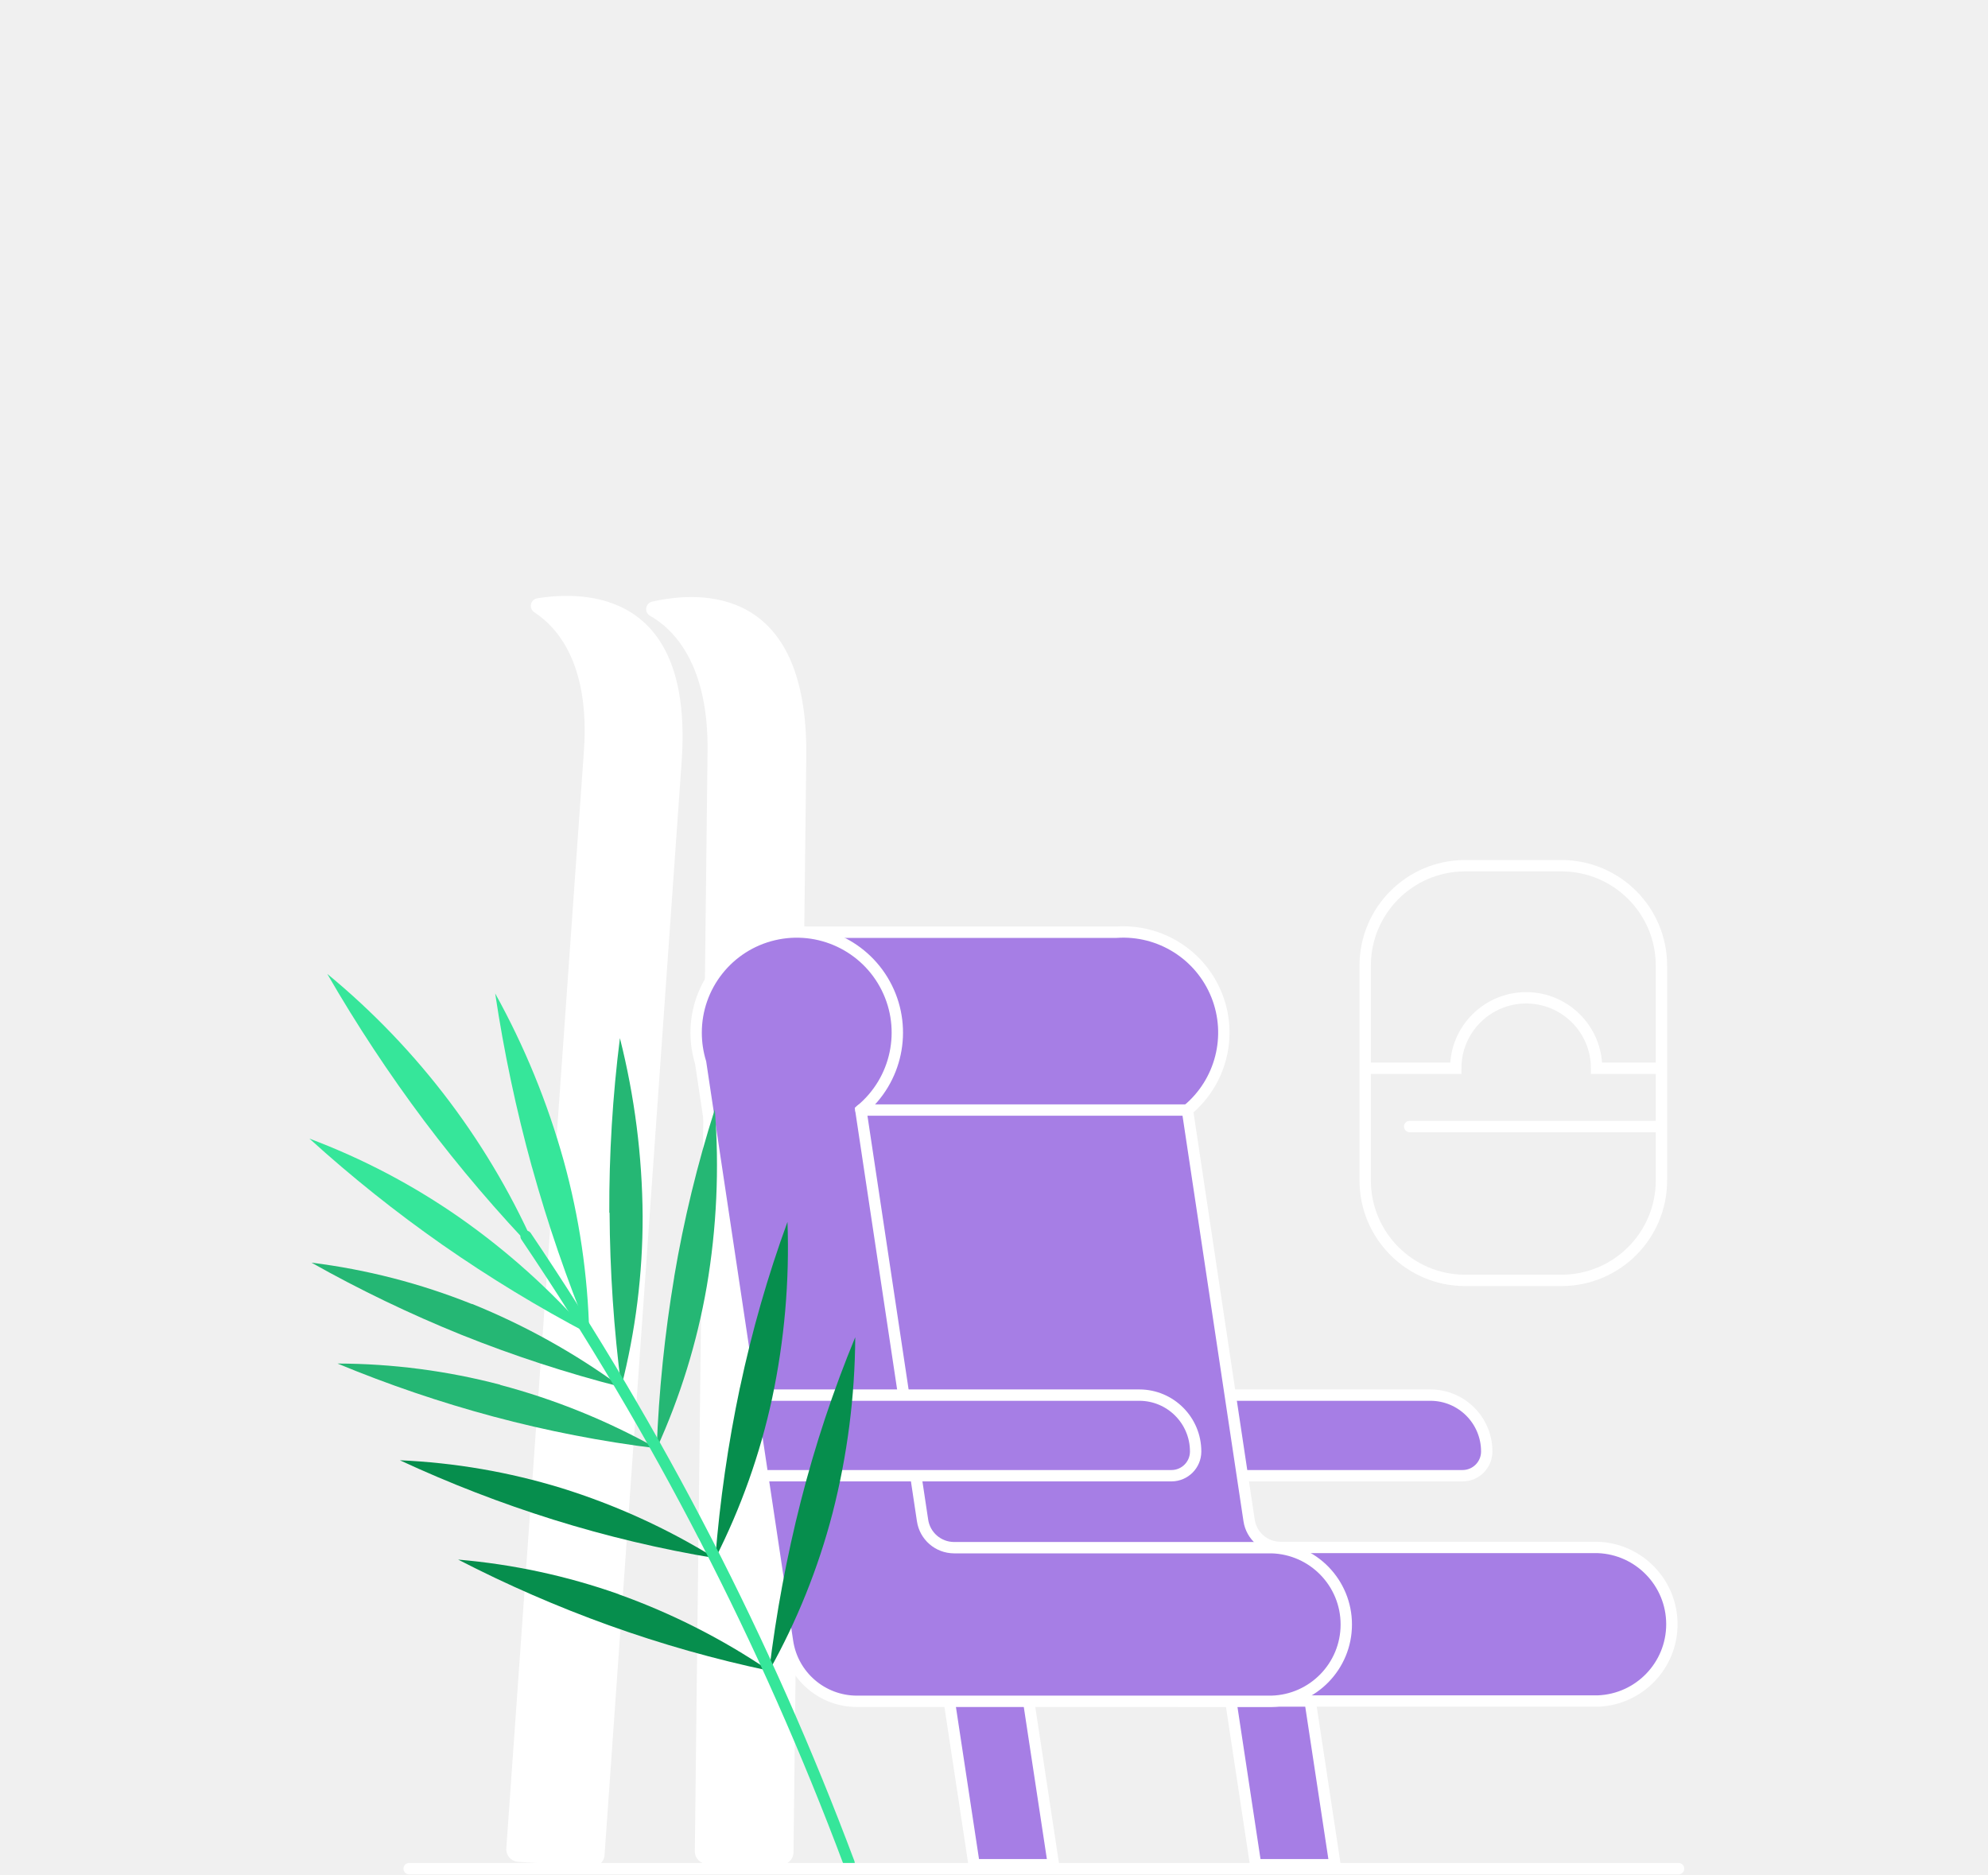
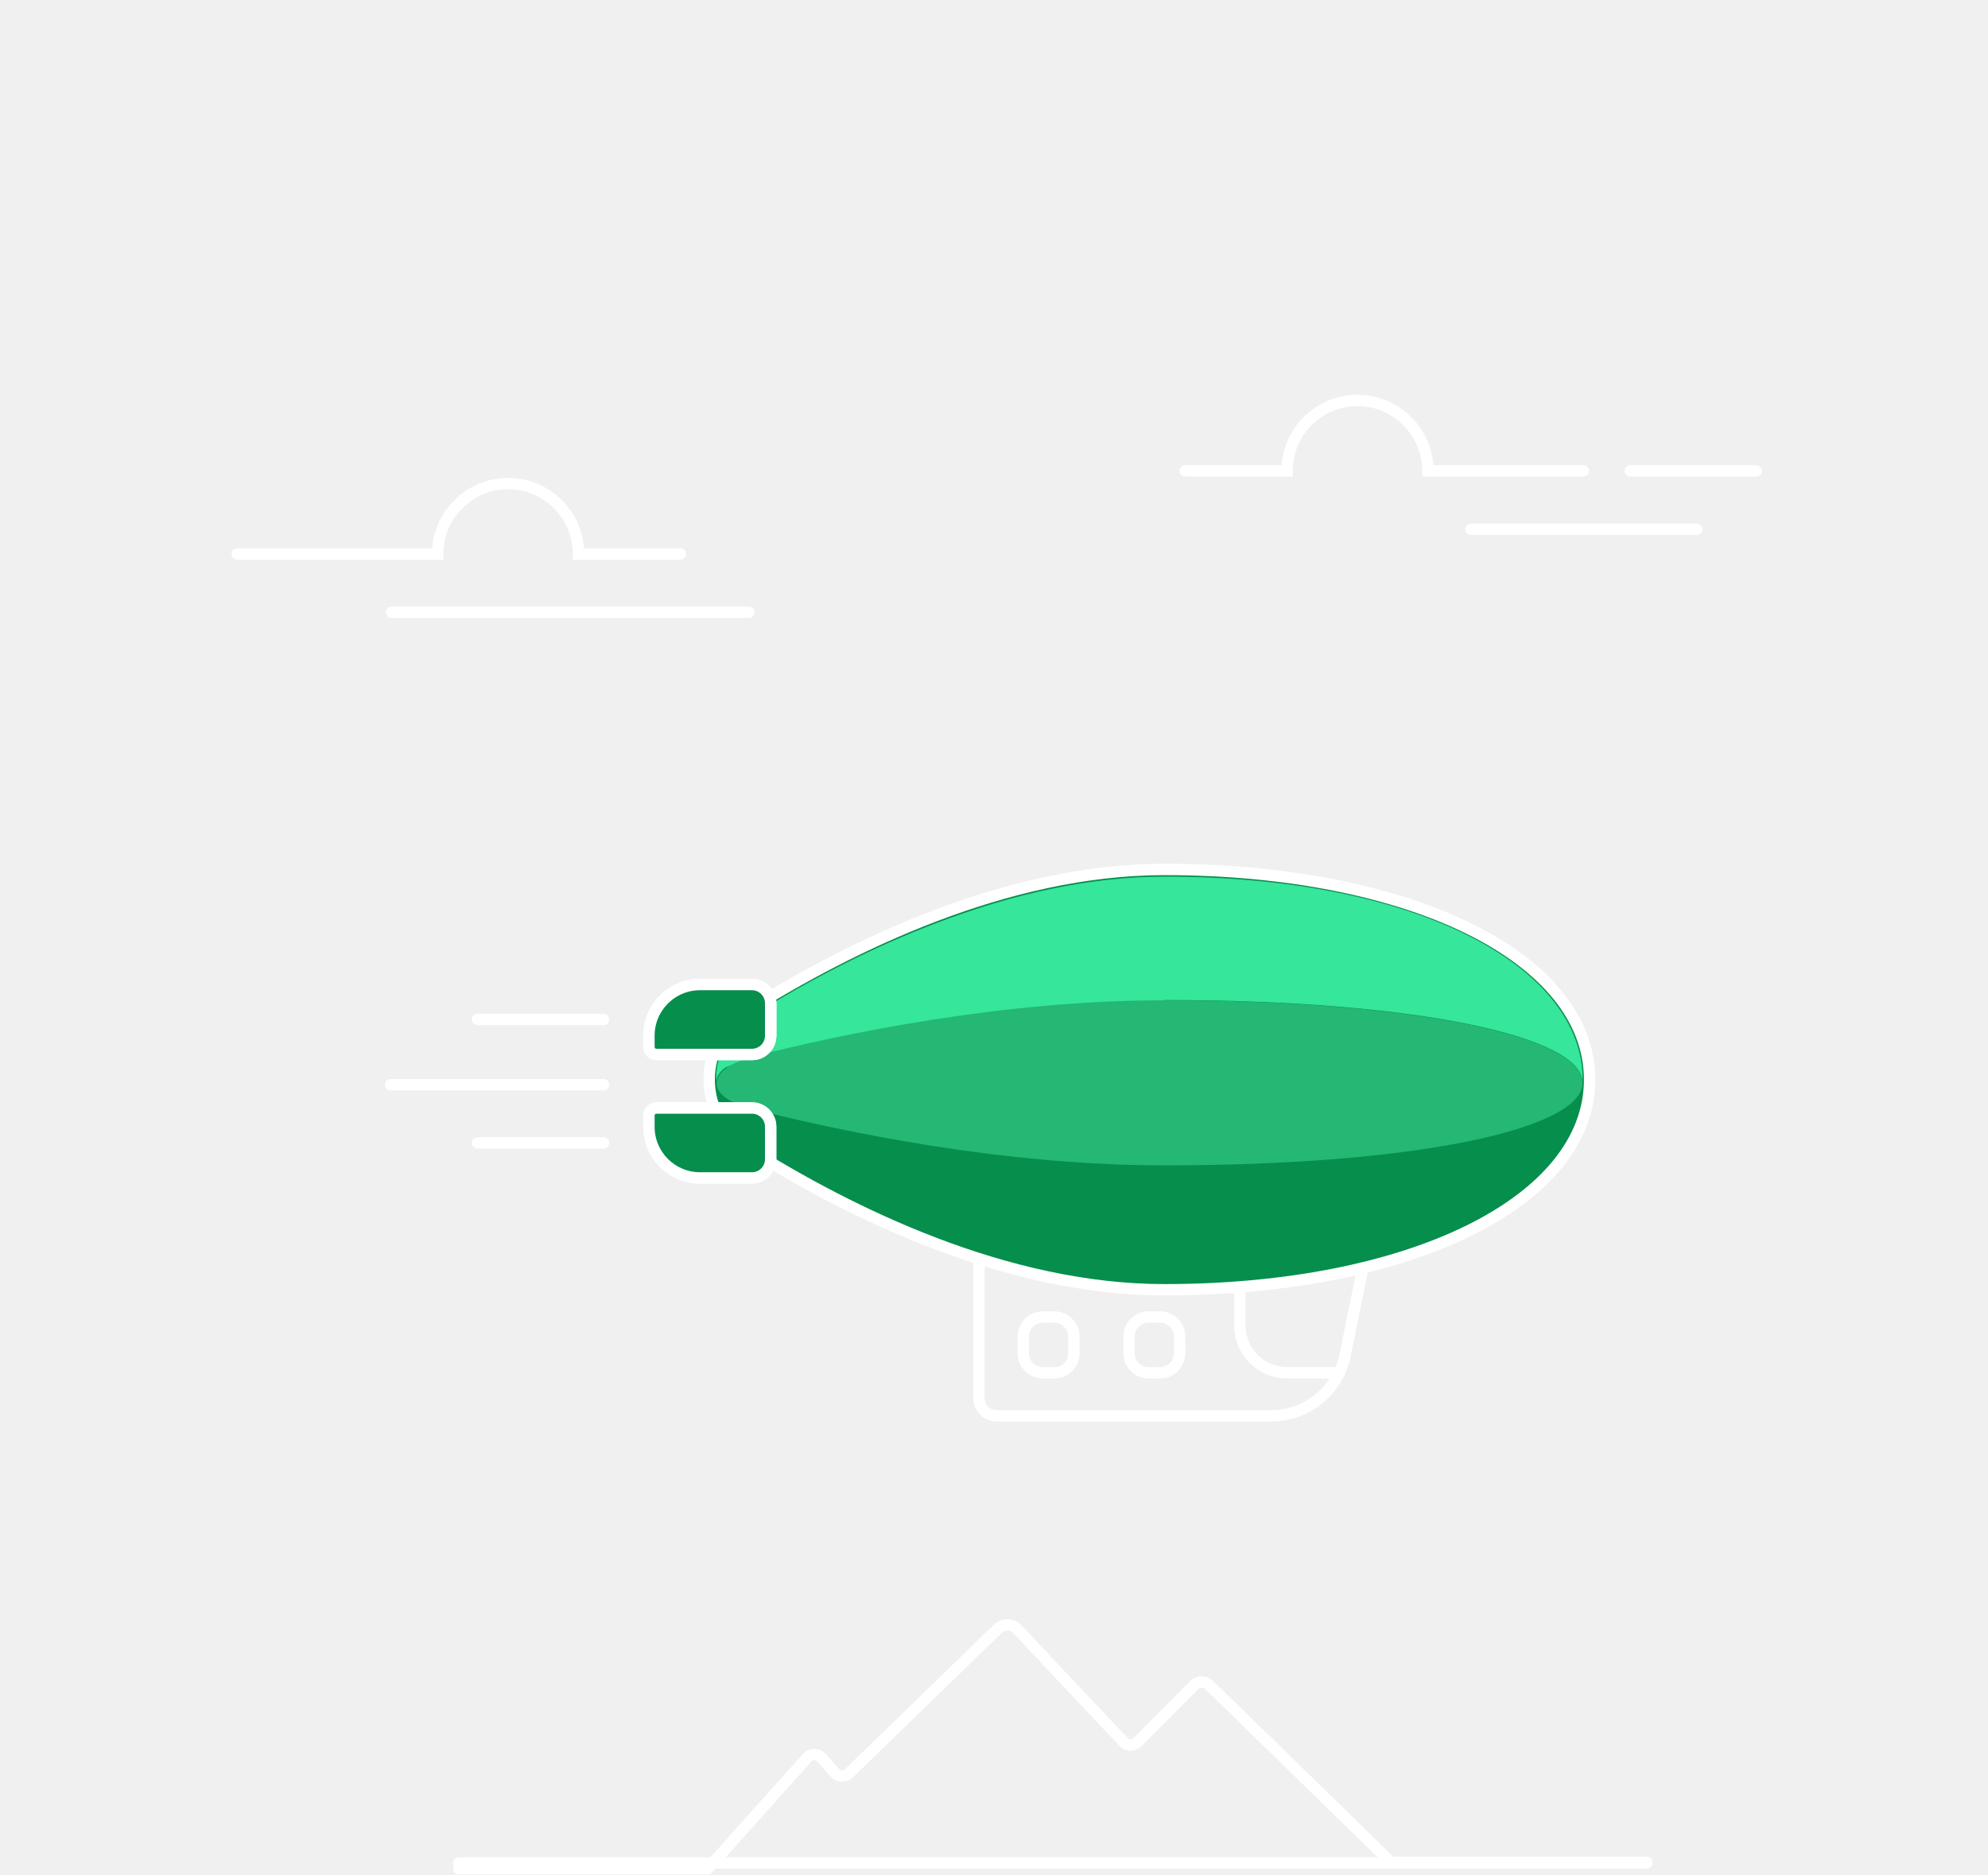
<svg xmlns="http://www.w3.org/2000/svg" viewBox="0 0 350 330">
-   <defs>
-     <clipPath id="window">
-       <path d="M275,225.43H257.87a17.6,17.6,0,0,1-17.52-17.58V170a17.6,17.6,0,0,1,17.52-17.58H275A17.6,17.6,0,0,1,292.51,170v37.83A17.61,17.61,0,0,1,275,225.43Z" />
-     </clipPath>
-   </defs>
  <g>
-     <path d="M91.14,327.79a2.2,2.2,0,0,1-2-2.36l13.66-193.17c1.1-15.49-4.8-21.92-8.75-24.47a1.35,1.35,0,0,1,.53-2.45C103,104,122.18,104,120,134.19L106.43,326.67a2.2,2.2,0,0,1-2.35,2Z" fill="#fff" />
-     <path d="M124.5,328.17a2.2,2.2,0,0,1-2.17-2.23l2.24-193.63c0.19-15.53-6.07-21.61-10.16-23.91a1.35,1.35,0,0,1,.39-2.47c8.36-1.9,27.49-3,27.15,27.28l-2.25,192.93a2.2,2.2,0,0,1-2.22,2.18Z" fill="#fff" />
-   </g>
-   <g>
-     <path d="M275,225.43H257.87a17.6,17.6,0,0,1-17.52-17.58V170a17.6,17.6,0,0,1,17.52-17.58H275A17.6,17.6,0,0,1,292.51,170v37.83A17.61,17.61,0,0,1,275,225.43Z" fill="none" stroke="#fff" stroke-width="2" />
-   </g>
-   <g clip-path="url(#window)">
-     <g transform="translate(220 160)">
-       <line x1="28.18" y1="38.34" x2="91.09" y2="38.34" fill="none" stroke="#fff" stroke-linecap="round" stroke-miterlimit="10" stroke-width="2" />
-       <path d="M41.77,97.54H77.06a12.4,12.4,0,1,1,24.8,0h17.93" transform="translate(-40.77 -69.46)" fill="none" stroke="#fff" stroke-linecap="round" stroke-miterlimit="10" stroke-width="2" />
-       <line x1="218.19" y1="23.72" x2="257.97" y2="23.72" fill="none" stroke="#fff" stroke-linecap="round" stroke-miterlimit="10" stroke-width="2" />
-       <path d="M278.75,82.91H251.39a12.4,12.4,0,1,0-24.8,0H208.65" transform="translate(-40.77 -69.46)" fill="none" stroke="#fff" stroke-linecap="round" stroke-miterlimit="10" stroke-width="2" />
-       <line x1="246.24" y1="13.45" x2="268.43" y2="13.45" fill="none" stroke="#fff" stroke-linecap="round" stroke-miterlimit="10" stroke-width="2" />
+     <animate attributeType="CSS" attributeName="opacity" values="1; 0" keyTimes="0; 1" dur="300ms" begin="2.5s" repeatCount="1" fill="freeze" />
+     <g id="airship">
+       <g id="airshipCabine">
+         <path d="M175.44,249.28h48.36a13.27,13.27,0,0,0,13-10.65l3.74-18.32H172.36v25.89A3.09,3.09,0,0,0,175.44,249.28Z" fill="none" stroke="#fff" stroke-linecap="round" stroke-linejoin="round" stroke-width="2" />
+         <path d="M235.79,241.69h-9.22a8.31,8.31,0,0,1-8.28-8.31V220.31" fill="none" stroke="#fff" stroke-linecap="round" stroke-miterlimit="10" stroke-width="2" />
+         <path d="M204.25,231.88h-2.05a3.45,3.45,0,0,0-3.43,3.45v2.92a3.45,3.45,0,0,0,3.43,3.45h2.05a3.45,3.45,0,0,0,3.43-3.45v-2.92A3.44,3.44,0,0,0,204.25,231.88Z" fill="none" stroke="#fff" stroke-linecap="round" stroke-linejoin="round" stroke-width="2" />
+         <path d="M185.64,231.88h-2.05a3.45,3.45,0,0,0-3.43,3.45v2.92a3.45,3.45,0,0,0,3.43,3.45h2.05a3.45,3.45,0,0,0,3.43-3.45v-2.92A3.45,3.45,0,0,0,185.64,231.88Z" fill="none" stroke="#fff" stroke-linecap="round" stroke-linejoin="round" stroke-width="2" />
+         <animateTransform attributeName="transform" type="skewX" values="0;-2.5; -2.5;-2.5; 2.5;2.5;2.5; 0" keyTimes="0;0.2; 0.25;0.3; 0.7; 0.75;0.8; 1" dur="2s" begin="0.5s" additive="sum" repeatCount="2" fill="freeze" />
+         <animateTransform attributeName="transform" type="translate" begin="0.5s" values="0; 10 -2; 10 -3;10 -2;0;-10 -2; -10 -3;-10 -2; 0" keyTimes="0; 0.2; 0.25; 0.3; 0.5; 0.7; 0.75; 0.8; 1" dur="2s" additive="sum" repeatCount="2" fill="freeze" />
+       </g>
+       <g id="body">
+         <path d="M205,227.08c43.38,0,74.86-15.55,74.86-37s-31.48-37-74.86-37c-27.94,0-55.36,13.53-73.46,24.87a14.3,14.3,0,0,0,0,24.21c18.09,11.33,45.52,24.87,73.46,24.87" fill="#068e4d" />
+         <path d="M205,227.08c43.38,0,74.86-15.55,74.86-37s-31.48-37-74.86-37c-27.94,0-55.36,13.53-73.46,24.87a14.3,14.3,0,0,0,0,24.21C149.63,213.54,177.06,227.08,205,227.08Z" fill="none" stroke="#fff" stroke-width="2" />
+         <g>
+           <path d=" M 202.85 183.2 C 181.01 183.112 163.276 183.695 149.65 184.95 C 136.052 186.213 128.719 187.229 127.65 188 C 126.65 188.767 126.133 189.583 126.1 190.45 C 126 188.117 126.5 185.95 127.6 183.95 C 128.6 181.983 130.117 180.333 132.15 179 C 142.883 172.267 153.583 166.85 164.25 162.75 C 178.75 157.15 192.317 154.35 204.95 154.35 C 204.95 154.35 204.95 154.35 204.95 154.35 C 227.395 154.32 245.805 158.32 258.614 164.789 C 271.423 171.257 278.63 180.195 278.63 190.07 C 278.63 190.19 278.63 190.31 278.63 190.44 C 278.445 186.465 271.17 182.873 258.375 180.274 C 245.58 177.675 227.265 176.07 205 176.07" fill="#36e69a">
+             <animate attributeName="d" values=" M 202.85 183.2 C 181.01 183.112 163.276 183.695 149.65 184.95 C 136.052 186.213 128.719 187.229 127.65 188 C 126.65 188.767 126.133 189.583 126.1 190.45 C 126 188.117 126.5 185.95 127.6 183.95 C 128.6 181.983 130.117 180.333 132.15 179 C 142.883 172.267 153.583 166.85 164.25 162.75 C 178.75 157.15 192.317 154.35 204.95 154.35 C 204.95 154.35 204.95 154.35 204.95 154.35 C 227.395 154.32 245.805 158.32 258.614 164.789 C 271.423 171.257 278.63 180.195 278.63 190.07 C 278.63 190.19 278.63 190.31 278.63 190.44 C 278.445 186.465 271.17 182.873 258.375 180.274 C 245.58 177.675 227.265 176.07 205 176.07;                      M 202.85 183.2 C 181.01 183.112 163.276 183.695 149.65 184.95 C 136.052 186.213 128.719 187.229 127.65 188 C 126.65 188.767 126.133 189.583 126.1 190.45 C 126 188.117 126.5 185.95 127.6 183.95 C 128.6 181.983 130.117 180.333 132.15 179 C 142.883 172.267 153.583 166.85 164.25 162.75 C 178.75 157.15 192.317 154.35 204.95 154.35 C 204.95 154.35 204.95 154.35 204.95 154.35 C 227.395 154.32 245.805 158.32 258.614 164.789 C 271.423 171.257 278.63 180.195 278.63 190.07 C 278.63 190.19 278.63 190.31 278.63 190.44 C 278.445 186.465 271.17 182.873 258.375 180.274 C 245.58 177.675 227.265 176.07 205 176.07;                      M 202.85 183.2 C 181.01 183.112 163.276 183.695 149.65 184.95 C 136.052 186.213 128.719 187.229 127.65 188 C 126.65 188.767 126.133 189.583 126.1 190.45 C 126 188.117 126.5 185.95 127.6 183.95 C 128.6 181.983 130.117 180.333 132.15 179 C 142.883 172.267 153.583 166.85 164.25 162.75 C 178.75 157.15 192.317 154.35 204.95 154.35 C 204.95 154.35 204.95 154.35 204.95 154.35 C 226.883 154.35 244.767 157.833 258.6 164.8 C 271.933 171.567 278.6 180 278.6 190.1 C 278.6 190.217 278.6 190.333 278.6 190.45 C 278.431 186.387 271.214 184.187 256.95 183.85 C 242.724 183.505 224.69 183.288 202.85 183.2;                      M 202.85 183.2 C 181.01 183.112 163.276 183.695 149.65 184.95 C 136.052 186.213 128.719 187.229 127.65 188 C 126.65 188.767 126.133 189.583 126.1 190.45 C 126 188.117 126.5 185.95 127.6 183.95 C 128.6 181.983 130.117 180.333 132.15 179 C 142.883 172.267 153.583 166.85 164.25 162.75 C 178.75 157.15 192.317 154.35 204.95 154.35 C 204.95 154.35 204.95 154.35 204.95 154.35 C 226.883 154.35 244.767 157.833 258.6 164.8 C 271.933 171.567 278.6 180 278.6 190.1 C 278.6 190.217 278.6 190.333 278.6 190.45 C 278.431 186.387 271.214 184.187 256.95 183.85 C 242.724 183.505 224.69 183.288 202.85 183.2;                      M 202.85 183.2 C 181.01 183.112 163.276 183.695 149.65 184.95 C 136.052 186.213 128.719 187.229 127.65 188 C 126.65 188.767 126.133 189.583 126.1 190.45 C 126 188.117 126.5 185.95 127.6 183.95 C 128.6 181.983 130.117 180.333 132.15 179 C 142.883 172.267 153.583 166.85 164.25 162.75 C 178.75 157.15 192.317 154.35 204.95 154.35 C 204.95 154.35 204.95 154.35 204.95 154.35 C 226.883 154.35 244.767 157.833 258.6 164.8 C 271.933 171.567 278.6 180 278.6 190.1 C 278.6 190.217 278.6 190.333 278.6 190.45 C 278.431 186.387 271.214 184.187 256.95 183.85 C 242.724 183.505 224.69 183.288 202.85 183.2;                      M 202.85 183.2 C 181.01 183.112 163.276 183.695 149.65 184.95 C 136.052 186.213 128.719 187.229 127.65 188 C 126.65 188.767 126.133 189.583 126.1 190.45 C 126 188.117 126.5 185.95 127.6 183.95 C 128.6 181.983 130.117 180.333 132.15 179 C 142.883 172.267 153.583 166.85 164.25 162.75 C 178.75 157.15 192.317 154.35 204.95 154.35 C 204.95 154.35 204.95 154.35 204.95 154.35 C 227.395 154.32 245.805 158.32 258.614 164.789 C 271.423 171.257 278.63 180.195 278.63 190.07 C 278.63 190.19 278.63 190.31 278.63 190.44 C 278.445 186.465 271.17 182.873 258.375 180.274 C 245.58 177.675 227.265 176.07 205 176.07;                      M 202.85 183.2 C 181.01 183.112 163.276 183.695 149.65 184.95 C 136.052 186.213 128.719 187.229 127.65 188 C 126.65 188.767 126.133 189.583 126.1 190.45 C 126 188.117 126.5 185.95 127.6 183.95 C 128.6 181.983 130.117 180.333 132.15 179 C 142.883 172.267 153.583 166.85 164.25 162.75 C 178.75 157.15 192.317 154.35 204.95 154.35 C 204.95 154.35 204.95 154.35 204.95 154.35 C 227.395 154.32 245.805 158.32 258.614 164.789 C 271.423 171.257 278.63 180.195 278.63 190.07 C 278.63 190.19 278.63 190.31 278.63 190.44 C 278.445 186.465 271.17 182.873 258.375 180.274 C 245.58 177.675 227.265 176.07 205 176.07" keyTimes="0; 0.05; 0.45; 0.5;0.55; 0.95; 1" repeatCount="2" fill="freeze" dur="2s" />
+           </path>
+         </g>
+         <g>
+           <path id="#body-top" d="M 132.18 186.12 C 136.365 185.053 141.244 183.894 146.649 182.756 C 152.054 181.618 157.986 180.502 164.276 179.519 C 170.567 178.536 177.217 177.686 184.058 177.082 C 190.899 176.478 197.933 176.12 204.99 176.12 C 227.255 176.12 245.57 177.727 258.363 180.329 C 271.155 182.93 278.425 186.525 278.6 190.5 C 278.6 190.67 278.6 190.84 278.6 191.01 C 278.175 194.94 270.813 198.482 258.038 201.042 C 245.262 203.602 227.075 205.18 205 205.18 C 176.77 205.18 148.93 199.42 132.19 195.18 C 128.4 194.18 126.4 192.65 126.19 191.05 L 126.19 190.54 C 126.255 189.695 126.793 188.855 127.808 188.1 C 128.822 187.345 130.315 186.675 132.29 186.17" fill="#25b774">
+             <animate attributeName="d" dur="2s" repeatCount="2" fill="freeze" calcMode="linear" values="M 132.18 186.12 C 136.365 185.053 141.244 183.894 146.649 182.756 C 152.054 181.618 157.986 180.502 164.276 179.519 C 170.567 178.536 177.217 177.686 184.058 177.082 C 190.899 176.478 197.933 176.12 204.99 176.12 C 227.255 176.12 245.57 177.727 258.363 180.329 C 271.155 182.93 278.425 186.525 278.6 190.5 C 278.6 190.67 278.6 190.84 278.6 191.01 C 278.175 194.94 270.813 198.482 258.038 201.042 C 245.262 203.602 227.075 205.18 205 205.18 C 176.77 205.18 148.93 199.42 132.19 195.18 C 128.4 194.18 126.4 192.65 126.19 191.05 L 126.19 190.54 C 126.255 189.695 126.793 188.855 127.808 188.1 C 128.822 187.345 130.315 186.675 132.29 186.17;                     M 132.18 186.12 C 136.365 185.053 141.244 183.894 146.649 182.756 C 152.054 181.618 157.986 180.502 164.276 179.519 C 170.567 178.536 177.217 177.686 184.058 177.082 C 190.899 176.478 197.933 176.12 204.99 176.12 C 227.255 176.12 245.57 177.727 258.363 180.329 C 271.155 182.93 278.425 186.525 278.6 190.5 C 278.6 190.67 278.6 190.84 278.6 191.01 C 278.175 194.94 270.813 198.482 258.038 201.042 C 245.262 203.602 227.075 205.18 205 205.18 C 176.77 205.18 148.93 199.42 132.19 195.18 C 128.4 194.18 126.4 192.65 126.19 191.05 L 126.19 190.54 C 126.255 189.695 126.793 188.855 127.808 188.1 C 128.822 187.345 130.315 186.675 132.29 186.17;                     M 132.25 186.2 C 132.217 186.183 132.183 186.167 132.15 186.15 C 141.114 184.941 151.931 184.058 164.6 183.5 C 177.264 182.941 192.514 182.758 210.35 182.95 C 210.35 182.95 210.35 182.95 210.35 182.95 C 228.22 183.145 244.037 183.379 257.8 183.65 C 271.598 183.95 278.531 186.234 278.6 190.5 C 278.6 190.683 278.6 190.867 278.6 191.05 C 278.165 195.082 271.998 199.516 260.1 204.35 C 248.239 209.179 230.889 211.329 208.05 210.8 C 185.21 210.271 165.927 207.288 150.2 201.85 C 134.468 196.451 126.452 192.867 126.15 191.1 L 126.15 190.55 C 126.132 189.514 126.649 188.631 127.7 187.9 C 128.784 187.169 130.301 186.602 132.25 186.2;                     M 132.25 186.2 C 132.217 186.183 132.183 186.167 132.15 186.15 C 141.114 184.941 151.931 184.058 164.6 183.5 C 177.264 182.941 192.514 182.758 210.35 182.95 C 210.35 182.95 210.35 182.95 210.35 182.95 C 228.22 183.145 244.037 183.379 257.8 183.65 C 271.598 183.95 278.531 186.234 278.6 190.5 C 278.6 190.683 278.6 190.867 278.6 191.05 C 278.165 195.082 271.998 199.516 260.1 204.35 C 248.239 209.179 230.889 211.329 208.05 210.8 C 185.21 210.271 165.927 207.288 150.2 201.85 C 134.468 196.451 126.452 192.867 126.15 191.1 L 126.15 190.55 C 126.132 189.514 126.649 188.631 127.7 187.9 C 128.784 187.169 130.301 186.602 132.25 186.2;                     M 132.25 186.2 C 132.217 186.183 132.183 186.167 132.15 186.15 C 141.114 184.941 151.931 184.058 164.6 183.5 C 177.264 182.941 192.514 182.758 210.35 182.95 C 210.35 182.95 210.35 182.95 210.35 182.95 C 228.22 183.145 244.037 183.379 257.8 183.65 C 271.598 183.95 278.531 186.234 278.6 190.5 C 278.6 190.683 278.6 190.867 278.6 191.05 C 278.165 195.082 271.998 199.516 260.1 204.35 C 248.239 209.179 230.889 211.329 208.05 210.8 C 185.21 210.271 165.927 207.288 150.2 201.85 C 134.468 196.451 126.452 192.867 126.15 191.1 L 126.15 190.55 C 126.132 189.514 126.649 188.631 127.7 187.9 C 128.784 187.169 130.301 186.602 132.25 186.2;                     M 132.18 186.12 C 136.365 185.053 141.244 183.894 146.649 182.756 C 152.054 181.618 157.986 180.502 164.276 179.519 C 170.567 178.536 177.217 177.686 184.058 177.082 C 190.899 176.478 197.933 176.12 204.99 176.12 C 227.255 176.12 245.57 177.727 258.363 180.329 C 271.155 182.93 278.425 186.525 278.6 190.5 C 278.6 190.67 278.6 190.84 278.6 191.01 C 278.175 194.94 270.813 198.482 258.038 201.042 C 245.262 203.602 227.075 205.18 205 205.18 C 176.77 205.18 148.93 199.42 132.19 195.18 C 128.4 194.18 126.4 192.65 126.19 191.05 L 126.19 190.54 C 126.255 189.695 126.793 188.855 127.808 188.1 C 128.822 187.345 130.315 186.675 132.29 186.17;                     M 132.18 186.12 C 136.365 185.053 141.244 183.894 146.649 182.756 C 152.054 181.618 157.986 180.502 164.276 179.519 C 170.567 178.536 177.217 177.686 184.058 177.082 C 190.899 176.478 197.933 176.12 204.99 176.12 C 227.255 176.12 245.57 177.727 258.363 180.329 C 271.155 182.93 278.425 186.525 278.6 190.5 C 278.6 190.67 278.6 190.84 278.6 191.01 C 278.175 194.94 270.813 198.482 258.038 201.042 C 245.262 203.602 227.075 205.18 205 205.18 C 176.77 205.18 148.93 199.42 132.19 195.18 C 128.4 194.18 126.4 192.65 126.19 191.05 L 126.19 190.54 C 126.255 189.695 126.793 188.855 127.808 188.1 C 128.822 187.345 130.315 186.675 132.29 186.17" keyTimes="0; 0.05; 0.45; 0.5;0.55; 0.95; 1" />
+           </path>
+         </g>
+       </g>
+       <g id="tail">
+         <g id="tail-item-1">
+           <animateTransform attributeName="transform" type="translate" values="0 2;0 2; 0 -2; 0 -2; 0 -2; 0 2;0 2" keyTimes="0; 0.05; 0.45; 0.5;0.55; 0.95; 1" dur="2s" repeatCount="2" fill="freeze" />
+           <path d="M123.23,173.34h9.16a3.29,3.29,0,0,1,3.29,3.3v5.71a3.29,3.29,0,0,1-3.29,3.3H115.57a1.32,1.32,0,0,1-1.32-1.32v-2a9,9,0,0,1,9-9" fill="#068e4d" />
+           <path d="M123.23,173.34h9.16a3.29,3.29,0,0,1,3.29,3.3v5.71a3.29,3.29,0,0,1-3.29,3.3H115.57a1.32,1.32,0,0,1-1.32-1.32v-2A9,9,0,0,1,123.23,173.34Z" fill="none" stroke="#fff" stroke-linecap="round" stroke-linejoin="round" stroke-width="2" />
+         </g>
+         <g id="tail-item-2">
+           <animateTransform attributeName="transform" type="translate" values="0 2;0 2; 0 -2; 0 -2; 0 -2; 0 2;0 2" keyTimes="0; 0.05; 0.45; 0.5;0.55; 0.95; 1" dur="2s" repeatCount="2" fill="freeze" />
+           <path d="M123.23,207.39h9.16a3.29,3.29,0,0,0,3.29-3.3v-5.71a3.29,3.29,0,0,0-3.29-3.3H115.57a1.32,1.32,0,0,0-1.32,1.32v2a9,9,0,0,0,9,9" fill="#068e4d" />
+           <path d="M123.23,207.39h9.16a3.29,3.29,0,0,0,3.29-3.3v-5.71a3.29,3.29,0,0,0-3.29-3.3H115.57a1.32,1.32,0,0,0-1.32,1.32v2A9,9,0,0,0,123.23,207.39Z" fill="none" stroke="#fff" stroke-linecap="round" stroke-linejoin="round" stroke-width="2" />
+           <path d="M123.23,173.34h9.16a3.29,3.29,0,0,1,3.29,3.3v5.71a3.29,3.29,0,0,1-3.29,3.3H115.57a1.32,1.32,0,0,1-1.32-1.32v-2A9,9,0,0,1,123.23,173.34Z" fill="none" stroke="#fff" stroke-linecap="round" stroke-linejoin="round" stroke-width="2" />
+         </g>
+         <g id="tail-item-3">
+           <animateTransform attributeName="transform" type="translate" values="0 -2;0 -2; 0 2; 0 2; 0 2; 0 -2; 0 -2" keyTimes="0; 0.05; 0.45; 0.5;0.55; 0.95; 1" dur="2s" repeatCount="2" fill="freeze" />
+           <path d="M123.23,173.34h9.16a3.29,3.29,0,0,1,3.29,3.3v5.71a3.29,3.29,0,0,1-3.29,3.3H115.57a1.32,1.32,0,0,1-1.32-1.32v-2a9,9,0,0,1,9-9" fill="#068e4d" />
+           <path d="M123.23,173.34h9.16a3.29,3.29,0,0,1,3.29,3.3v5.71a3.29,3.29,0,0,1-3.29,3.3H115.57a1.32,1.32,0,0,1-1.32-1.32v-2A9,9,0,0,1,123.23,173.34Z" fill="none" stroke="#fff" stroke-linecap="round" stroke-linejoin="round" stroke-width="2" />
+         </g>
+         <g id="tail-item-4">
+           <animateTransform attributeName="transform" type="translate" values="0 -2;0 -2; 0 2; 0 2; 0 2; 0 -2; 0 -2" keyTimes="0; 0.05; 0.45; 0.5;0.55; 0.95; 1" dur="2s" repeatCount="2" fill="freeze" />
+           <path d="M123.23,207.39h9.16a3.29,3.29,0,0,0,3.29-3.3v-5.71a3.29,3.29,0,0,0-3.29-3.3H115.57a1.32,1.32,0,0,0-1.32,1.32v2a9,9,0,0,0,9,9" fill="#068e4d" />
+           <path d="M123.23,207.39h9.16a3.29,3.29,0,0,0,3.29-3.3v-5.71a3.29,3.29,0,0,0-3.29-3.3H115.57a1.32,1.32,0,0,0-1.32,1.32v2A9,9,0,0,0,123.23,207.39Z" fill="none" stroke="#fff" stroke-linecap="round" stroke-linejoin="round" stroke-width="2" />
+         </g>
+       </g>
+     </g>
+     <g id="left-cloud">
+       <animateTransform attributeName="transform" type="translate" values="250;0" dur="2s" repeatCount="1" fill="freeze" />
+       <animate attributeType="CSS" attributeName="opacity" values="0; 1; 1; 1; 0" keyTimes="0; 0.1; 0.5; 0.9; 1" dur="2s" repeatCount="1" fill="freeze" />
+       <line x1="68.95" y1="107.8" x2="131.86" y2="107.8" fill="none" stroke="#fff" stroke-linecap="round" stroke-miterlimit="10" stroke-width="2" />
+       <g>
+         <path d="M41.77,97.54H77.06a12.4,12.4,0,1,1,24.8,0h17.93" fill="none" stroke="#fff" stroke-linecap="round" stroke-miterlimit="10" stroke-width="2" />
+       </g>
+     </g>
+     <g id="right-cloud">
+       <animateTransform attributeName="transform" type="translate" values="20;-200" dur="2s" begin="2s" repeatCount="1" fill="freeze" />
+       <animate attributeType="CSS" attributeName="opacity" values="0; 0; 1; 1; 0" keyTimes="0; 0.5;0.6; 0.9; 1" dur="4s" repeatCount="1" fill="freeze" />
+       <line x1="258.96" y1="93.19" x2="298.74" y2="93.19" fill="none" stroke="#fff" stroke-linecap="round" stroke-miterlimit="10" stroke-width="2" />
+       <g>
+         <path d="M278.75,82.91H251.39a12.4,12.4,0,1,0-24.8,0H208.65" fill="none" stroke="#fff" stroke-linecap="round" stroke-miterlimit="10" stroke-width="2" />
+         <line x1="287.01" y1="82.91" x2="309.21" y2="82.91" fill="none" stroke="#fff" stroke-linecap="round" stroke-miterlimit="10" stroke-width="2" />
+       </g>
+     </g>
+     <g id="steam">
+       <line x1="106.25" y1="179.49" x2="84.05" y2="179.49" fill="none" stroke="#fff" stroke-linecap="round" stroke-miterlimit="10" stroke-width="2" />
+       <line x1="106.25" y1="201.23" x2="84.05" y2="201.23" fill="none" stroke="#fff" stroke-linecap="round" stroke-miterlimit="10" stroke-width="2" />
+       <line x1="106.25" y1="190.98" x2="68.77" y2="190.98" fill="none" stroke="#fff" stroke-linecap="round" stroke-miterlimit="10" stroke-width="2" />
+     </g>
+     <g id="mount">
+       <g>
+         <path d="M289.94,327.88H244.88L212.8,296.58a1.89,1.89,0,0,0-2.44,0l-10.2,10.23a1.72,1.72,0,0,1-2.25,0l-19-20.17a2.4,2.4,0,0,0-3.1,0l-26.42,25.64a1.71,1.71,0,0,1-2.25,0l-2.63-2.92a1.71,1.71,0,0,0-2.31,0L124.63,329H80.78" fill="none" stroke="#fff" stroke-linecap="round" stroke-miterlimit="10" stroke-width="2" />
+         <path d="M289.94,328H200.15c-0.86,0-1.56,0-2.25,0h-19c-1.5,0-2.23,0-3.1,0h-32.3c-1.09,0-1.66,0-2.31,0H80.78" fill="none" stroke="#fff" stroke-linecap="round" stroke-miterlimit="10" stroke-width="2" />
+       </g>
    </g>
  </g>
-   <g>
-     <path d="M257.5,259.82H196.76V245.63h55.09a9.92,9.92,0,0,1,9.9,9.93,4.26,4.26,0,0,1-4.25,4.25" fill="#a67ee5" />
-     <path d="M257.5,259.82H196.76V245.63h55.09a9.92,9.92,0,0,1,9.9,9.93A4.26,4.26,0,0,1,257.5,259.82Z" fill="none" stroke="#fff" stroke-miterlimit="10" stroke-width="2" />
-     <polygon points="185.47 328.31 171.5 328.31 165.19 286.72 179.16 286.72 185.47 328.31" fill="#a67ee5" />
-     <polygon points="185.47 328.31 171.5 328.31 165.19 286.72 179.16 286.72 185.47 328.31" fill="none" stroke="#fff" stroke-miterlimit="10" stroke-width="2" />
-     <polygon points="235.03 328.31 221.06 328.31 214.76 286.72 228.72 286.72 235.03 328.31" fill="#a67ee5" />
-     <polygon points="235.03 328.31 221.06 328.31 214.76 286.72 228.72 286.72 235.03 328.31" fill="none" stroke="#fff" stroke-miterlimit="10" stroke-width="2" />
-     <path d="M281.33,272.45H225.44a5.59,5.59,0,0,1-5.53-4.77l-10.86-72.24a17.71,17.71,0,0,0-12.49-31.31H141.48L141.16,267l15.77,23.35,47.19,8.39a12.3,12.3,0,0,0,4.22.75h73a13.53,13.53,0,0,0,0-27.06" fill="#a67ee5" />
-     <path d="M281.33,272.45H225.44a5.59,5.59,0,0,1-5.53-4.77l-10.86-72.24a17.71,17.71,0,0,0-12.49-31.31H141.48L141.16,267l15.77,23.35,47.19,8.39a12.3,12.3,0,0,0,4.22.75h73A13.53,13.53,0,0,0,281.33,272.45Z" fill="none" stroke="#fff" stroke-miterlimit="10" stroke-width="2" />
-     <path d="M162.42,267.69l-10.86-72.24a17.71,17.71,0,1,0-29-13.61,18,18,0,0,0,.79,5.25L138.65,289a12.36,12.36,0,0,0,12.21,10.54h73a13.53,13.53,0,0,0,0-27.05H167.95a5.62,5.62,0,0,1-5.53-4.78" fill="#a67ee5" />
-     <path d="M162.42,267.69l-10.86-72.24a17.71,17.71,0,1,0-29-13.61,18,18,0,0,0,.79,5.25L138.65,289a12.36,12.36,0,0,0,12.21,10.54h73a13.53,13.53,0,0,0,0-27.05H167.95A5.62,5.62,0,0,1,162.42,267.69Z" fill="none" stroke="#fff" stroke-miterlimit="10" stroke-width="2" />
-     <path d="M206.26,259.82h-72l-2.13-14.19H200.6a9.92,9.92,0,0,1,9.9,9.93,4.26,4.26,0,0,1-4.25,4.25" fill="#a67ee5" />
-     <path d="M206.26,259.82h-72l-2.13-14.19H200.6a9.92,9.92,0,0,1,9.9,9.93A4.26,4.26,0,0,1,206.26,259.82Z" fill="none" stroke="#fff" stroke-miterlimit="10" stroke-width="2" />
-     <line x1="151.57" y1="195.44" x2="209.05" y2="195.44" fill="none" stroke="#fff" stroke-linecap="round" stroke-miterlimit="10" stroke-width="2" />
-   </g>
-   <g>
-     <path d="M79.18,194A131,131,0,0,1,94.77,220.9a255,255,0,0,1-20.08-23.55,259,259,0,0,1-17.07-25.88A131.72,131.72,0,0,1,79.18,194" fill="#36e69a" />
-     <path d="M80.94,214.39a127.19,127.19,0,0,1,22.8,20.49A242.09,242.09,0,0,1,77.9,219.17a235.86,235.86,0,0,1-23.42-18.7,119.82,119.82,0,0,1,26.46,13.92" fill="#36e69a" />
-     <path d="M93.66,205.48a258.38,258.38,0,0,0,10.08,29.39,125.63,125.63,0,0,0-4.5-30.52,135.9,135.9,0,0,0-12.06-29.44,260.33,260.33,0,0,0,6.47,30.57" fill="#36e69a" />
-     <path d="M107.32,213.52a250.14,250.14,0,0,0,2.06,30.67,119.93,119.93,0,0,0,3.76-30.05,131.24,131.24,0,0,0-4-31.36,238.1,238.1,0,0,0-1.87,30.74" fill="#25b774" />
-     <path d="M83.08,229.56a121.93,121.93,0,0,1,26.29,14.64A225.91,225.91,0,0,1,81.21,235a228.11,228.11,0,0,1-26.37-12.69,113.61,113.61,0,0,1,28.25,7.29" fill="#25b774" />
-     <path d="M88.06,243.83A118.11,118.11,0,0,1,115.62,255a211,211,0,0,1-28.78-5.6,220.87,220.87,0,0,1-27.42-9.33,114,114,0,0,1,28.65,3.73" fill="#25b774" />
-     <path d="M118.71,224.79a238,238,0,0,0-3.1,30.25,117.11,117.11,0,0,0,8.82-28.54,127.44,127.44,0,0,0,1.42-31.19,213.92,213.92,0,0,0-7.15,29.48" fill="#25b774" />
-     <path d="M98.86,262a118.24,118.24,0,0,1,27.07,12.34,212.3,212.3,0,0,1-28.53-6.79,220.78,220.78,0,0,1-27-10.45A114.06,114.06,0,0,1,98.86,262" fill="#068e4d" />
-     <path d="M130.27,244.29a236.56,236.56,0,0,0-4.34,30.1,116.94,116.94,0,0,0,10-28.16,127.42,127.42,0,0,0,2.71-31.1,214.43,214.43,0,0,0-8.36,29.16" fill="#068e4d" />
-     <path d="M108.9,280.69a118.21,118.21,0,0,1,26.54,13.47,213.62,213.62,0,0,1-28.23-8,221.65,221.65,0,0,1-26.55-11.57,113.82,113.82,0,0,1,28.24,6.08" fill="#068e4d" />
-     <path d="M141,264.26a236.09,236.09,0,0,0-5.58,29.9,117.46,117.46,0,0,0,11.15-27.73,127.2,127.2,0,0,0,4-31A214.24,214.24,0,0,0,141,264.26" fill="#068e4d" />
-     <path d="M92.62,217.67A529.26,529.26,0,0,1,149.48,328" fill="none" stroke="#36e69a" stroke-linecap="round" stroke-linejoin="round" stroke-width="2" />
-   </g>
-   <g>
-     <line x1="72.03" y1="329" x2="295.52" y2="329" fill="none" stroke="#fff" stroke-linecap="round" stroke-miterlimit="10" stroke-width="2" />
-   </g>
</svg>
